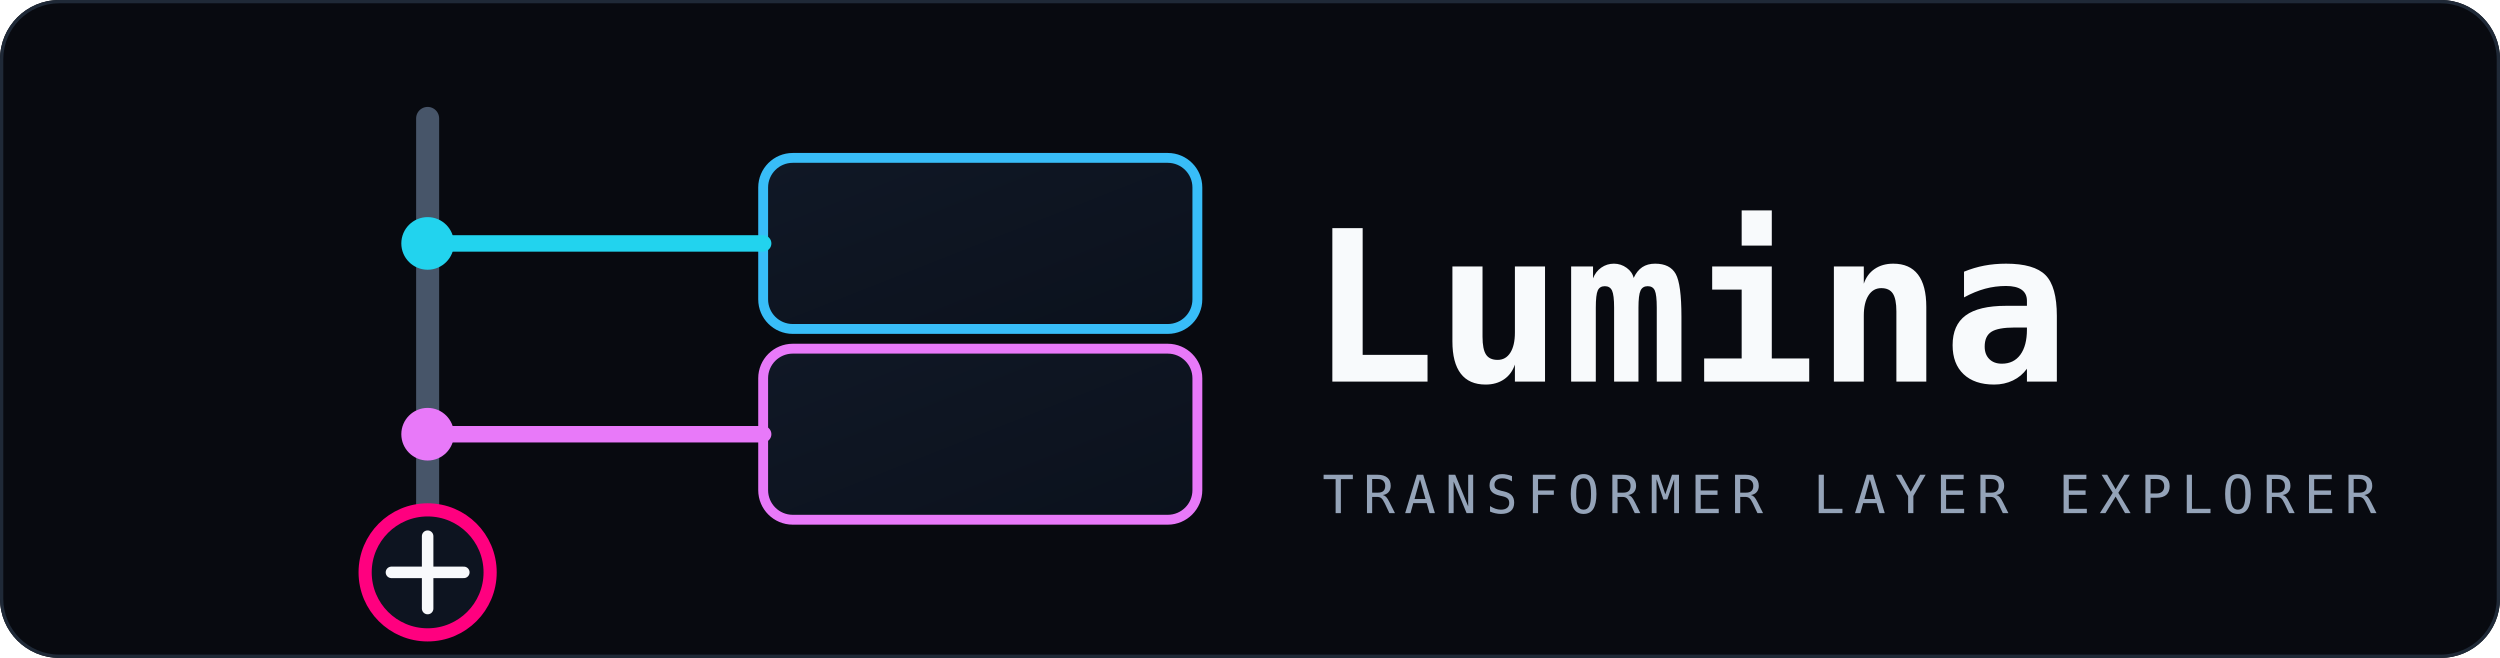
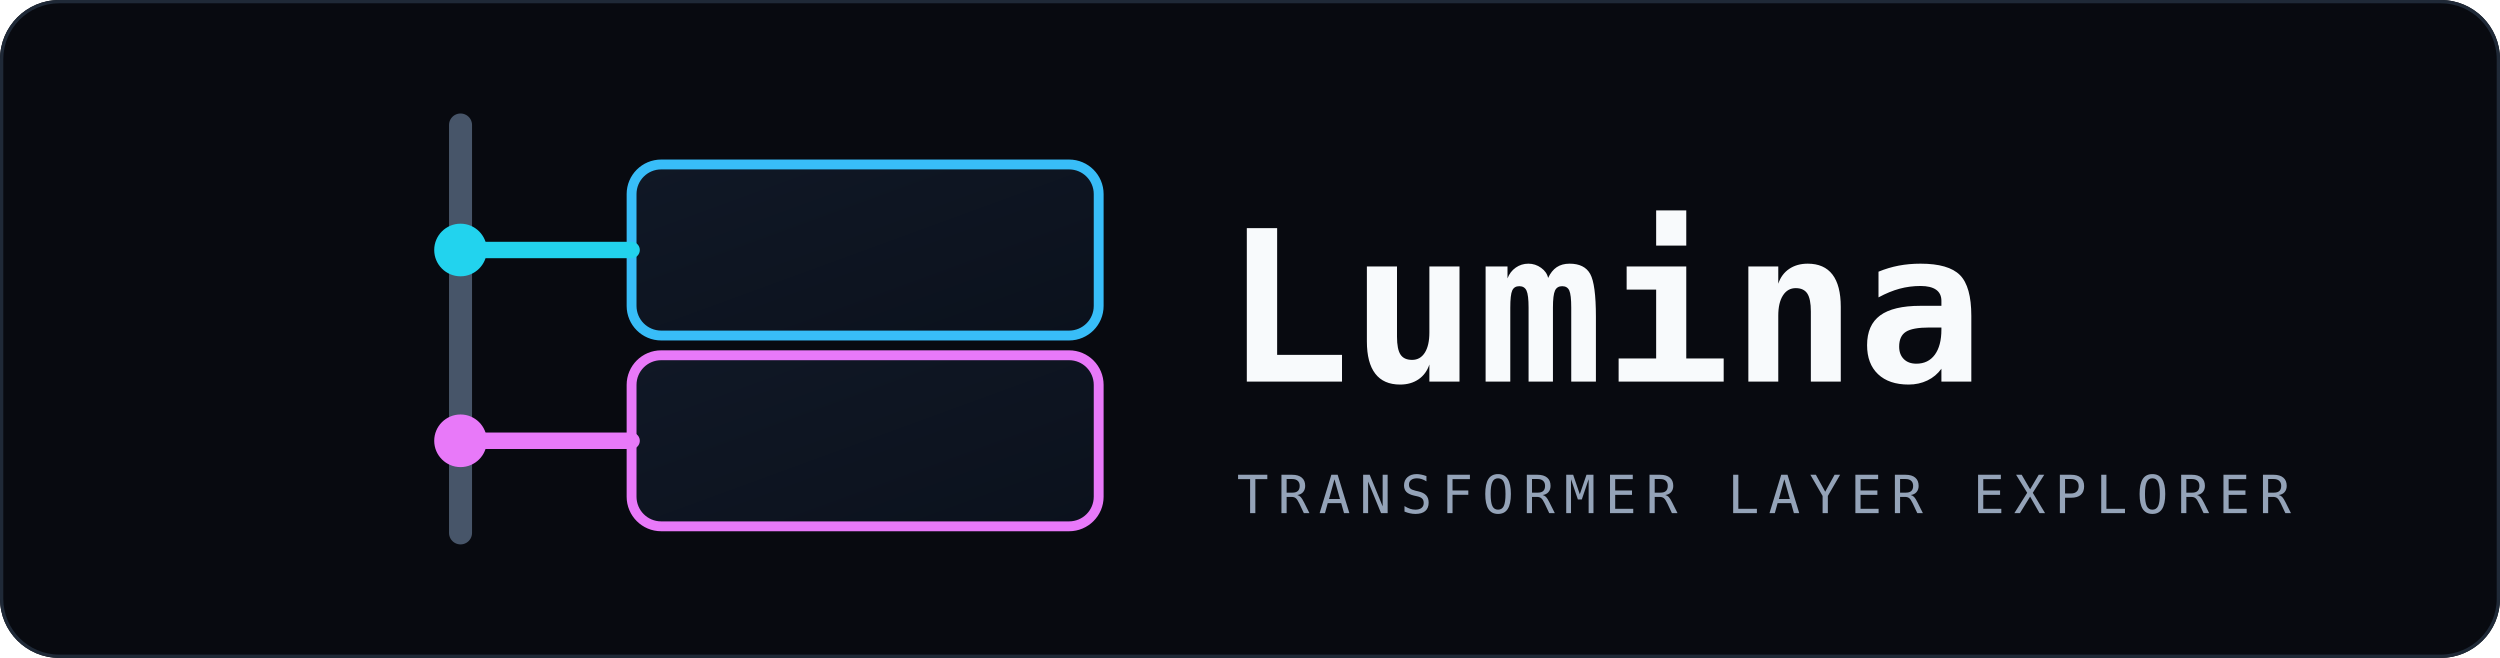
<svg xmlns="http://www.w3.org/2000/svg" width="760" height="200" viewBox="0 0 760 200" role="img" aria-labelledby="title desc">
  <defs>
    <linearGradient id="plateFill" x1="0" y1="0" x2="1" y2="1">
      <stop offset="0" stop-color="#101826" />
      <stop offset="1" stop-color="#0b111c" />
    </linearGradient>
  </defs>
  <rect width="760" height="200" rx="18" fill="#080a10" />
  <rect x="0.5" y="0.5" width="759" height="199" rx="17.5" fill="none" stroke="#1f2937" />
-   <g transform="translate(94 26)">
-     <path d="M36 10v124" stroke="#475569" stroke-width="7" stroke-linecap="round" />
-     <rect x="138" y="22" width="132" height="52" rx="9" fill="url(#plateFill)" stroke="#38bdf8" stroke-width="3" />
-     <rect x="138" y="80" width="132" height="52" rx="9" fill="url(#plateFill)" stroke="#e879f9" stroke-width="3" />
-     <path d="M36 48H138" stroke="#22d3ee" stroke-width="5" stroke-linecap="round" />
-     <path d="M36 106H138" stroke="#e879f9" stroke-width="5" stroke-linecap="round" />
-     <circle cx="36" cy="48" r="8" fill="#22d3ee" />
-     <circle cx="36" cy="106" r="8" fill="#e879f9" />
-     <circle cx="36" cy="148" r="19" fill="#0d1420" stroke="#ff007f" stroke-width="4" />
-     <path d="M25 148h22M36 137v22" stroke="#f8fafc" stroke-width="3.5" stroke-linecap="round" />
+   <g transform="translate(104 36)">
+     <path d="M36 2v124" stroke="#475569" stroke-width="7" stroke-linecap="round" />
+     <rect x="88" y="14" width="142" height="52" rx="9" fill="url(#plateFill)" stroke="#38bdf8" stroke-width="3" />
+     <rect x="88" y="72" width="142" height="52" rx="9" fill="url(#plateFill)" stroke="#e879f9" stroke-width="3" />
+     <path d="M36 40H88" stroke="#22d3ee" stroke-width="5" stroke-linecap="round" />
+     <path d="M36 98H88" stroke="#e879f9" stroke-width="5" stroke-linecap="round" />
+     <circle cx="36" cy="40" r="8" fill="#22d3ee" />
+     <circle cx="36" cy="98" r="8" fill="#e879f9" />
  </g>
-   <g transform="translate(398 58)">
+   <g transform="translate(372 58)">
    <text x="0" y="58" fill="#f8fafc" font-family="'Fira Code', 'FiraCode Nerd Font', ui-monospace, monospace" font-size="64" font-weight="700">Lumina</text>
    <text x="4" y="98" fill="#94a3b8" font-family="'Fira Code', 'FiraCode Nerd Font', ui-monospace, monospace" font-size="16" letter-spacing="2.8">TRANSFORMER LAYER EXPLORER</text>
  </g>
</svg>
